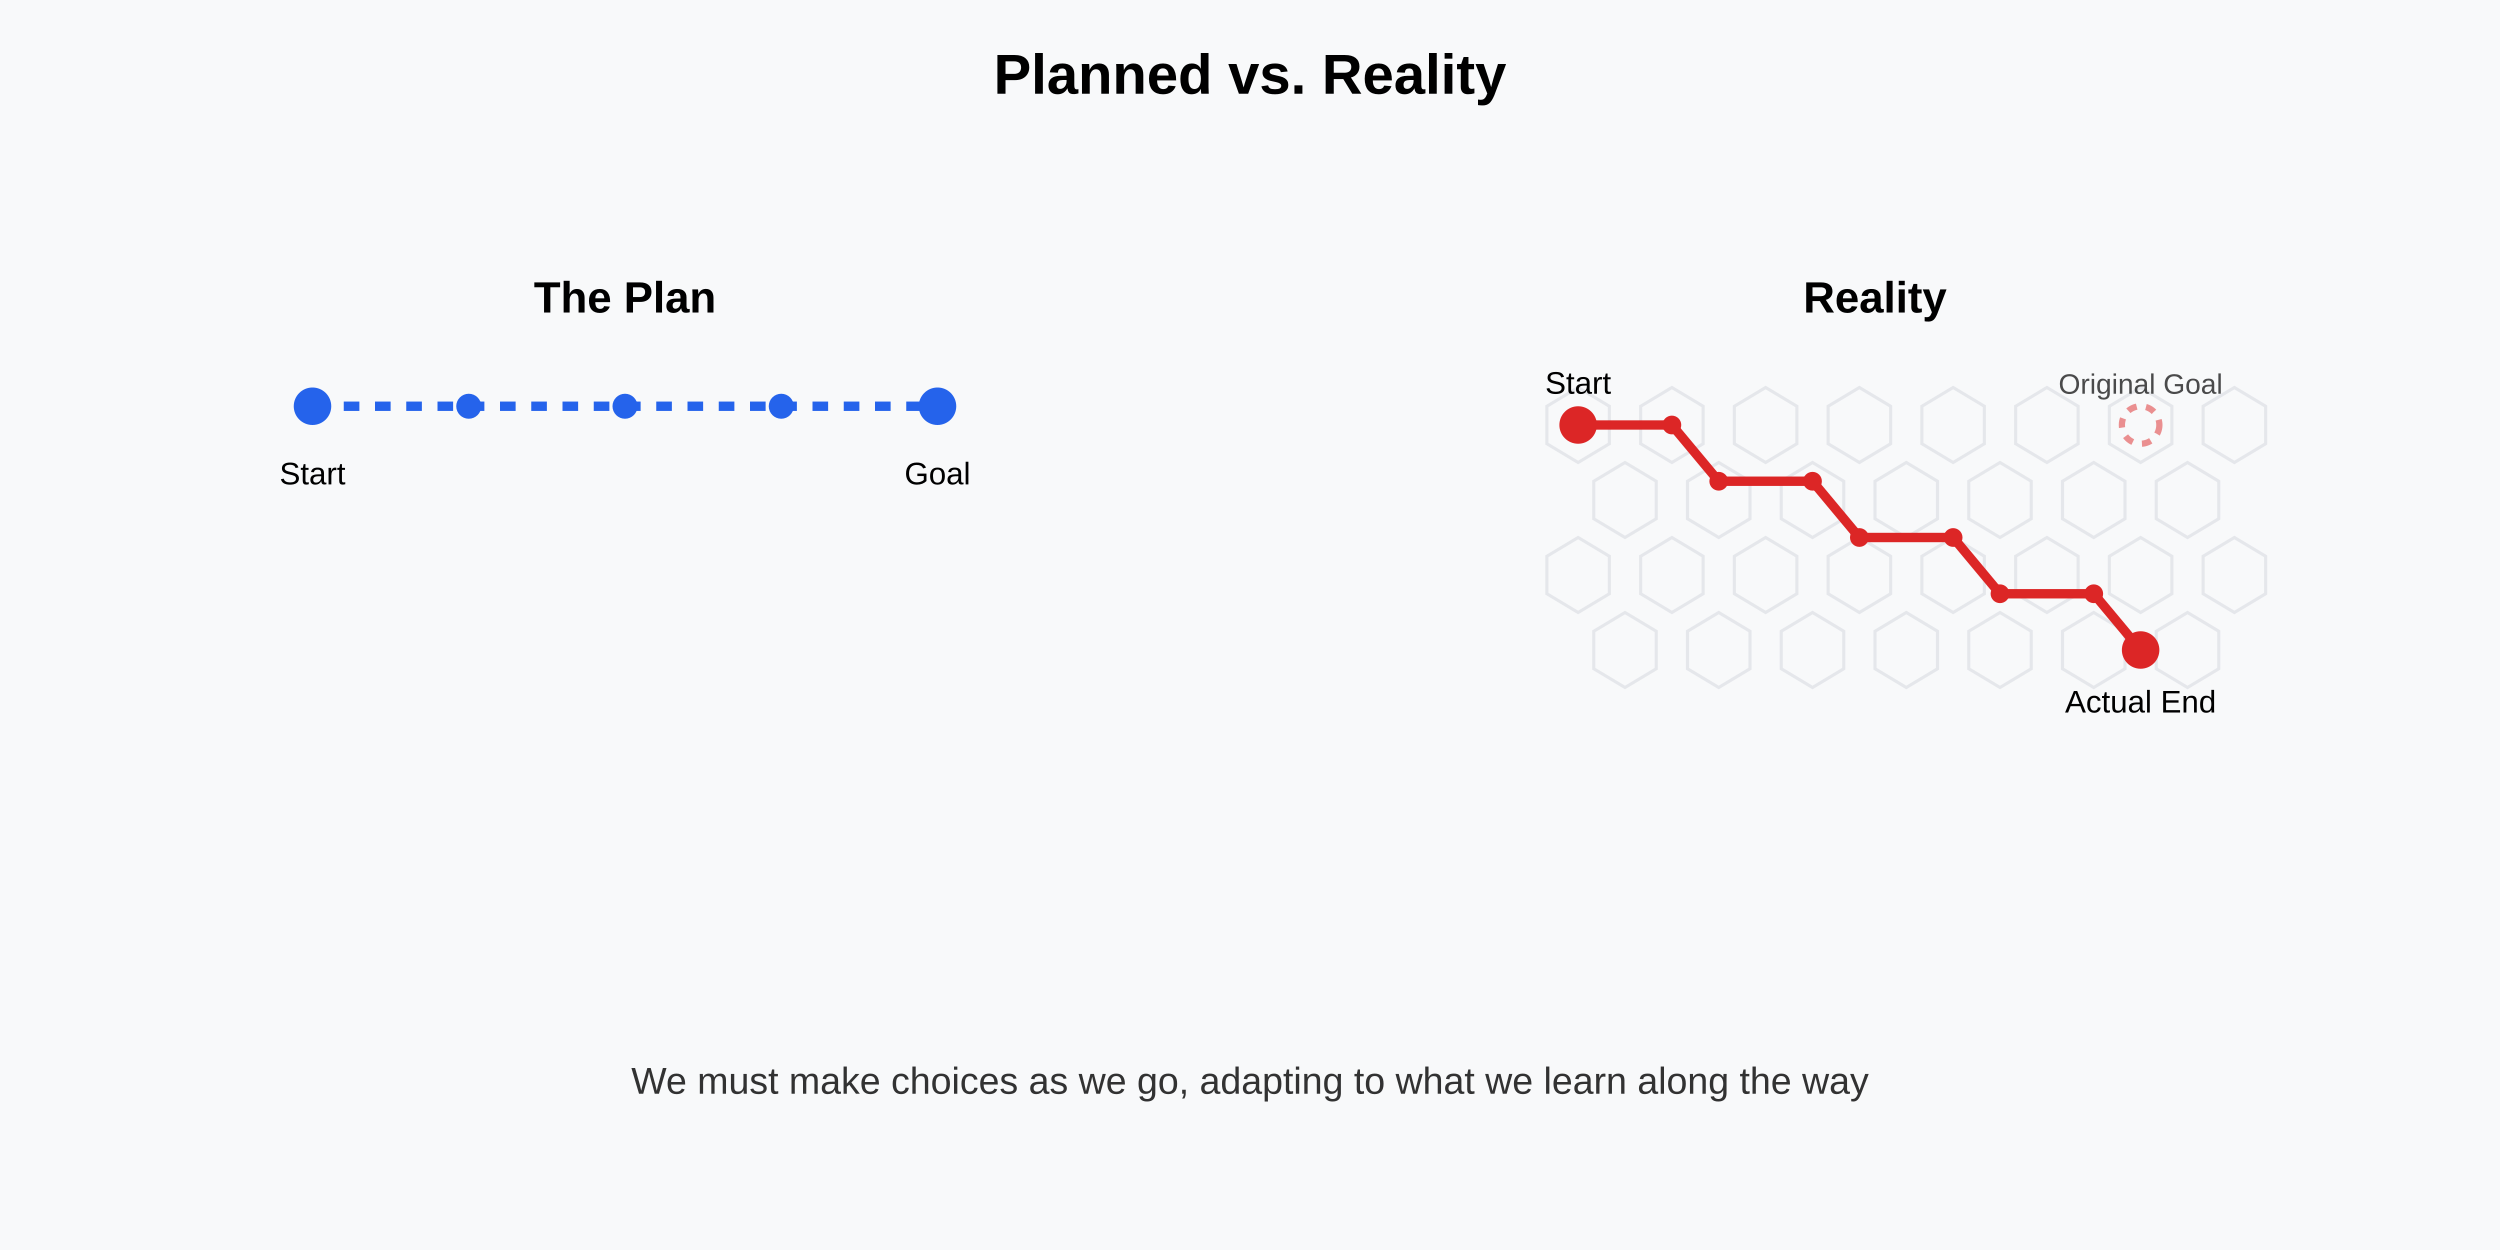
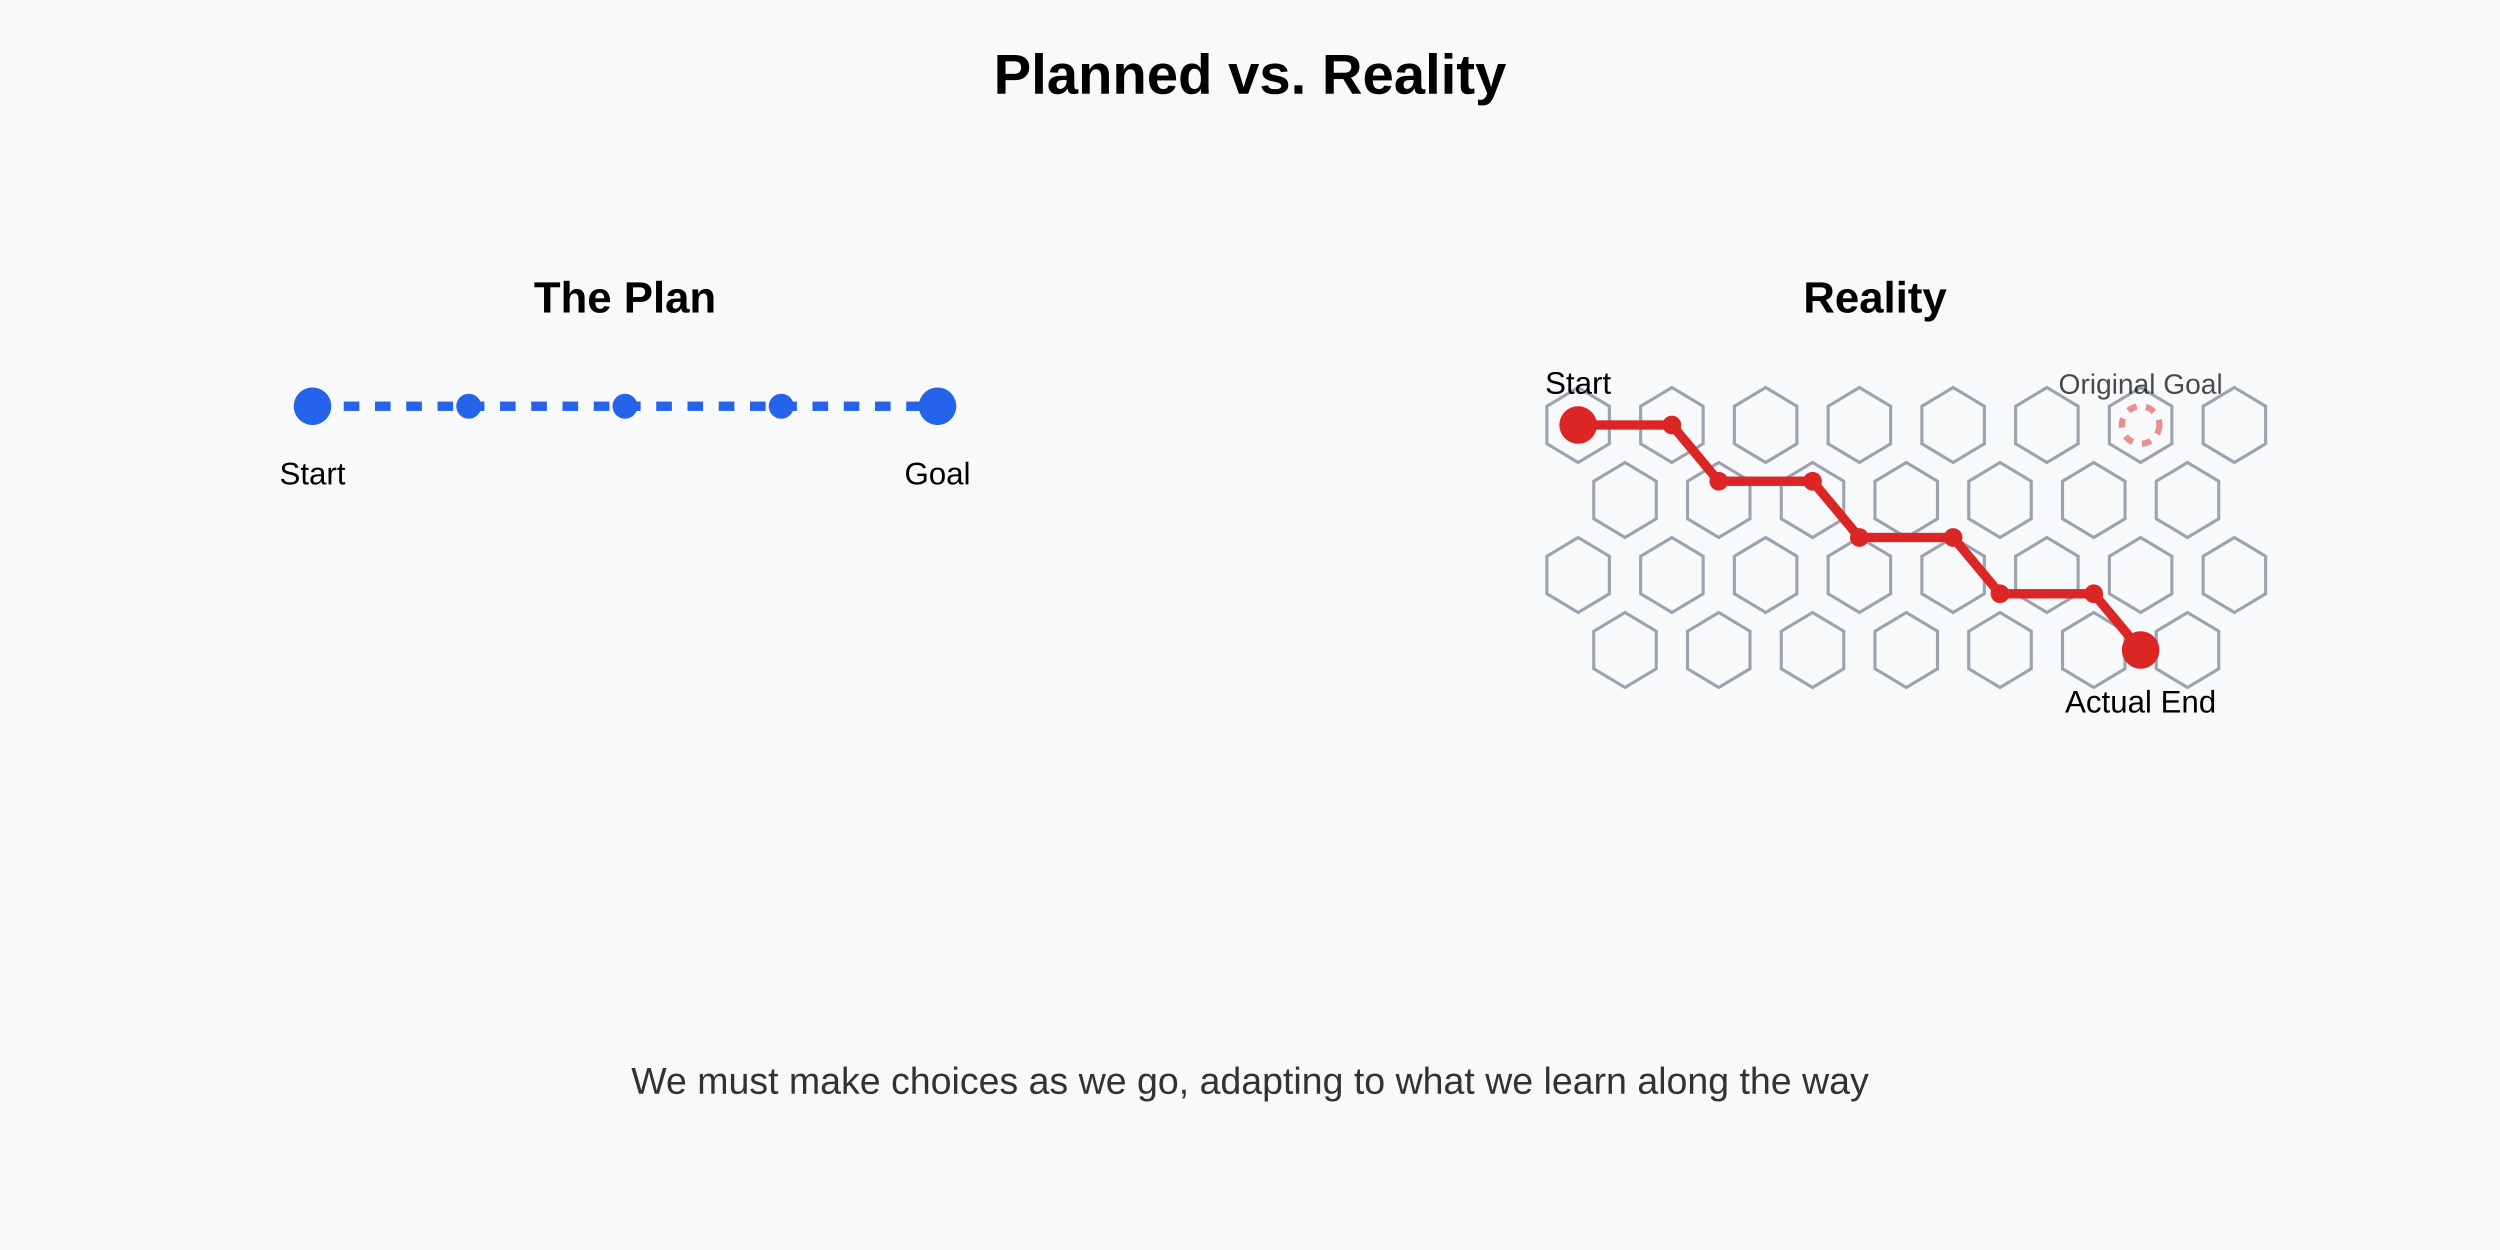
<svg xmlns="http://www.w3.org/2000/svg" width="800" height="400">
  <rect width="800" height="400" fill="#f8f9fa" />
  <text x="400" y="30" text-anchor="middle" font-family="Arial, sans-serif" font-size="18" font-weight="bold">
    Planned vs. Reality
  </text>
  <g transform="translate(50, 80)">
    <text x="150" y="20" text-anchor="middle" font-family="Arial, sans-serif" font-size="14" font-weight="bold">
      The Plan
    </text>
    <line x1="50" y1="50" x2="250" y2="50" stroke="#2563eb" stroke-width="3" stroke-dasharray="5,5" />
    <circle cx="50" cy="50" r="6" fill="#2563eb" />
    <circle cx="100" cy="50" r="4" fill="#2563eb" />
    <circle cx="150" cy="50" r="4" fill="#2563eb" />
    <circle cx="200" cy="50" r="4" fill="#2563eb" />
    <circle cx="250" cy="50" r="6" fill="#2563eb" />
    <text x="50" y="75" text-anchor="middle" font-family="Arial, sans-serif" font-size="10">Start</text>
    <text x="250" y="75" text-anchor="middle" font-family="Arial, sans-serif" font-size="10">Goal</text>
  </g>
  <g transform="translate(450, 80)">
    <text x="150" y="20" text-anchor="middle" font-family="Arial, sans-serif" font-size="14" font-weight="bold">
      Reality
    </text>
-     <polygon points="45,50 55,44 65,50 65,62 55,68 45,62" fill="none" stroke="#e5e7eb" stroke-width="1" />
-     <polygon points="75,50 85,44 95,50 95,62 85,68 75,62" fill="none" stroke="#e5e7eb" stroke-width="1" />
-     <polygon points="105,50 115,44 125,50 125,62 115,68 105,62" fill="none" stroke="#e5e7eb" stroke-width="1" />
-     <polygon points="135,50 145,44 155,50 155,62 145,68 135,62" fill="none" stroke="#e5e7eb" stroke-width="1" />
-     <polygon points="165,50 175,44 185,50 185,62 175,68 165,62" fill="none" stroke="#e5e7eb" stroke-width="1" />
-     <polygon points="195,50 205,44 215,50 215,62 205,68 195,62" fill="none" stroke="#e5e7eb" stroke-width="1" />
-     <polygon points="225,50 235,44 245,50 245,62 235,68 225,62" fill="none" stroke="#e5e7eb" stroke-width="1" />
-     <polygon points="255,50 265,44 275,50 275,62 265,68 255,62" fill="none" stroke="#e5e7eb" stroke-width="1" />
-     <polygon points="60,74 70,68 80,74 80,86 70,92 60,86" fill="none" stroke="#e5e7eb" stroke-width="1" />
-     <polygon points="90,74 100,68 110,74 110,86 100,92 90,86" fill="none" stroke="#e5e7eb" stroke-width="1" />
-     <polygon points="120,74 130,68 140,74 140,86 130,92 120,86" fill="none" stroke="#e5e7eb" stroke-width="1" />
-     <polygon points="150,74 160,68 170,74 170,86 160,92 150,86" fill="none" stroke="#e5e7eb" stroke-width="1" />
-     <polygon points="180,74 190,68 200,74 200,86 190,92 180,86" fill="none" stroke="#e5e7eb" stroke-width="1" />
-     <polygon points="210,74 220,68 230,74 230,86 220,92 210,86" fill="none" stroke="#e5e7eb" stroke-width="1" />
-     <polygon points="240,74 250,68 260,74 260,86 250,92 240,86" fill="none" stroke="#e5e7eb" stroke-width="1" />
-     <polygon points="45,98 55,92 65,98 65,110 55,116 45,110" fill="none" stroke="#e5e7eb" stroke-width="1" />
-     <polygon points="75,98 85,92 95,98 95,110 85,116 75,110" fill="none" stroke="#e5e7eb" stroke-width="1" />
-     <polygon points="105,98 115,92 125,98 125,110 115,116 105,110" fill="none" stroke="#e5e7eb" stroke-width="1" />
-     <polygon points="135,98 145,92 155,98 155,110 145,116 135,110" fill="none" stroke="#e5e7eb" stroke-width="1" />
-     <polygon points="165,98 175,92 185,98 185,110 175,116 165,110" fill="none" stroke="#e5e7eb" stroke-width="1" />
-     <polygon points="195,98 205,92 215,98 215,110 205,116 195,110" fill="none" stroke="#e5e7eb" stroke-width="1" />
-     <polygon points="225,98 235,92 245,98 245,110 235,116 225,110" fill="none" stroke="#e5e7eb" stroke-width="1" />
-     <polygon points="255,98 265,92 275,98 275,110 265,116 255,110" fill="none" stroke="#e5e7eb" stroke-width="1" />
-     <polygon points="60,122 70,116 80,122 80,134 70,140 60,134" fill="none" stroke="#e5e7eb" stroke-width="1" />
-     <polygon points="90,122 100,116 110,122 110,134 100,140 90,134" fill="none" stroke="#e5e7eb" stroke-width="1" />
-     <polygon points="120,122 130,116 140,122 140,134 130,140 120,134" fill="none" stroke="#e5e7eb" stroke-width="1" />
-     <polygon points="150,122 160,116 170,122 170,134 160,140 150,134" fill="none" stroke="#e5e7eb" stroke-width="1" />
-     <polygon points="180,122 190,116 200,122 200,134 190,140 180,134" fill="none" stroke="#e5e7eb" stroke-width="1" />
-     <polygon points="210,122 220,116 230,122 230,134 220,140 210,134" fill="none" stroke="#e5e7eb" stroke-width="1" />
-     <polygon points="240,122 250,116 260,122 260,134 250,140 240,134" fill="none" stroke="#e5e7eb" stroke-width="1" />
+     <polygon points="45,50 55,44 65,50 65,62 55,68 45,62" fill="none" stroke="#9ca3af" stroke-width="1" />
+     <polygon points="75,50 85,44 95,50 95,62 85,68 75,62" fill="none" stroke="#9ca3af" stroke-width="1" />
+     <polygon points="105,50 115,44 125,50 125,62 115,68 105,62" fill="none" stroke="#9ca3af" stroke-width="1" />
+     <polygon points="135,50 145,44 155,50 155,62 145,68 135,62" fill="none" stroke="#9ca3af" stroke-width="1" />
+     <polygon points="165,50 175,44 185,50 185,62 175,68 165,62" fill="none" stroke="#9ca3af" stroke-width="1" />
+     <polygon points="195,50 205,44 215,50 215,62 205,68 195,62" fill="none" stroke="#9ca3af" stroke-width="1" />
+     <polygon points="225,50 235,44 245,50 245,62 235,68 225,62" fill="none" stroke="#9ca3af" stroke-width="1" />
+     <polygon points="255,50 265,44 275,50 275,62 265,68 255,62" fill="none" stroke="#9ca3af" stroke-width="1" />
+     <polygon points="60,74 70,68 80,74 80,86 70,92 60,86" fill="none" stroke="#9ca3af" stroke-width="1" />
+     <polygon points="90,74 100,68 110,74 110,86 100,92 90,86" fill="none" stroke="#9ca3af" stroke-width="1" />
+     <polygon points="120,74 130,68 140,74 140,86 130,92 120,86" fill="none" stroke="#9ca3af" stroke-width="1" />
+     <polygon points="150,74 160,68 170,74 170,86 160,92 150,86" fill="none" stroke="#9ca3af" stroke-width="1" />
+     <polygon points="180,74 190,68 200,74 200,86 190,92 180,86" fill="none" stroke="#9ca3af" stroke-width="1" />
+     <polygon points="210,74 220,68 230,74 230,86 220,92 210,86" fill="none" stroke="#9ca3af" stroke-width="1" />
+     <polygon points="240,74 250,68 260,74 260,86 250,92 240,86" fill="none" stroke="#9ca3af" stroke-width="1" />
+     <polygon points="45,98 55,92 65,98 65,110 55,116 45,110" fill="none" stroke="#9ca3af" stroke-width="1" />
+     <polygon points="75,98 85,92 95,98 95,110 85,116 75,110" fill="none" stroke="#9ca3af" stroke-width="1" />
+     <polygon points="105,98 115,92 125,98 125,110 115,116 105,110" fill="none" stroke="#9ca3af" stroke-width="1" />
+     <polygon points="135,98 145,92 155,98 155,110 145,116 135,110" fill="none" stroke="#9ca3af" stroke-width="1" />
+     <polygon points="165,98 175,92 185,98 185,110 175,116 165,110" fill="none" stroke="#9ca3af" stroke-width="1" />
+     <polygon points="195,98 205,92 215,98 215,110 205,116 195,110" fill="none" stroke="#9ca3af" stroke-width="1" />
+     <polygon points="225,98 235,92 245,98 245,110 235,116 225,110" fill="none" stroke="#9ca3af" stroke-width="1" />
+     <polygon points="255,98 265,92 275,98 275,110 265,116 255,110" fill="none" stroke="#9ca3af" stroke-width="1" />
+     <polygon points="60,122 70,116 80,122 80,134 70,140 60,134" fill="none" stroke="#9ca3af" stroke-width="1" />
+     <polygon points="90,122 100,116 110,122 110,134 100,140 90,134" fill="none" stroke="#9ca3af" stroke-width="1" />
+     <polygon points="120,122 130,116 140,122 140,134 130,140 120,134" fill="none" stroke="#9ca3af" stroke-width="1" />
+     <polygon points="150,122 160,116 170,122 170,134 160,140 150,134" fill="none" stroke="#9ca3af" stroke-width="1" />
+     <polygon points="180,122 190,116 200,122 200,134 190,140 180,134" fill="none" stroke="#9ca3af" stroke-width="1" />
+     <polygon points="210,122 220,116 230,122 230,134 220,140 210,134" fill="none" stroke="#9ca3af" stroke-width="1" />
+     <polygon points="240,122 250,116 260,122 260,134 250,140 240,134" fill="none" stroke="#9ca3af" stroke-width="1" />
    <path d="M 55,56 L 85,56 L 100,74 L 130,74 L 145,92 L 175,92 L 190,110 L 220,110 L 235,128" fill="none" stroke="#dc2626" stroke-width="3" />
    <circle cx="55" cy="56" r="6" fill="#dc2626" />
    <circle cx="85" cy="56" r="3" fill="#dc2626" />
    <circle cx="100" cy="74" r="3" fill="#dc2626" />
    <circle cx="130" cy="74" r="3" fill="#dc2626" />
    <circle cx="145" cy="92" r="3" fill="#dc2626" />
    <circle cx="175" cy="92" r="3" fill="#dc2626" />
    <circle cx="190" cy="110" r="3" fill="#dc2626" />
    <circle cx="220" cy="110" r="3" fill="#dc2626" />
    <circle cx="235" cy="128" r="6" fill="#dc2626" />
    <circle cx="235" cy="56" r="6" fill="none" stroke="#dc2626" stroke-width="2" stroke-dasharray="3,3" opacity="0.5" />
    <text x="235" y="46" text-anchor="middle" font-family="Arial, sans-serif" font-size="9" opacity="0.7">Original Goal</text>
    <text x="55" y="46" text-anchor="middle" font-family="Arial, sans-serif" font-size="10">Start</text>
    <text x="235" y="148" text-anchor="middle" font-family="Arial, sans-serif" font-size="10">Actual End</text>
  </g>
  <text x="400" y="350" text-anchor="middle" font-family="Arial, sans-serif" font-size="12" opacity="0.8">
    We must make choices as we go, adapting to what we learn along the way
  </text>
</svg>
